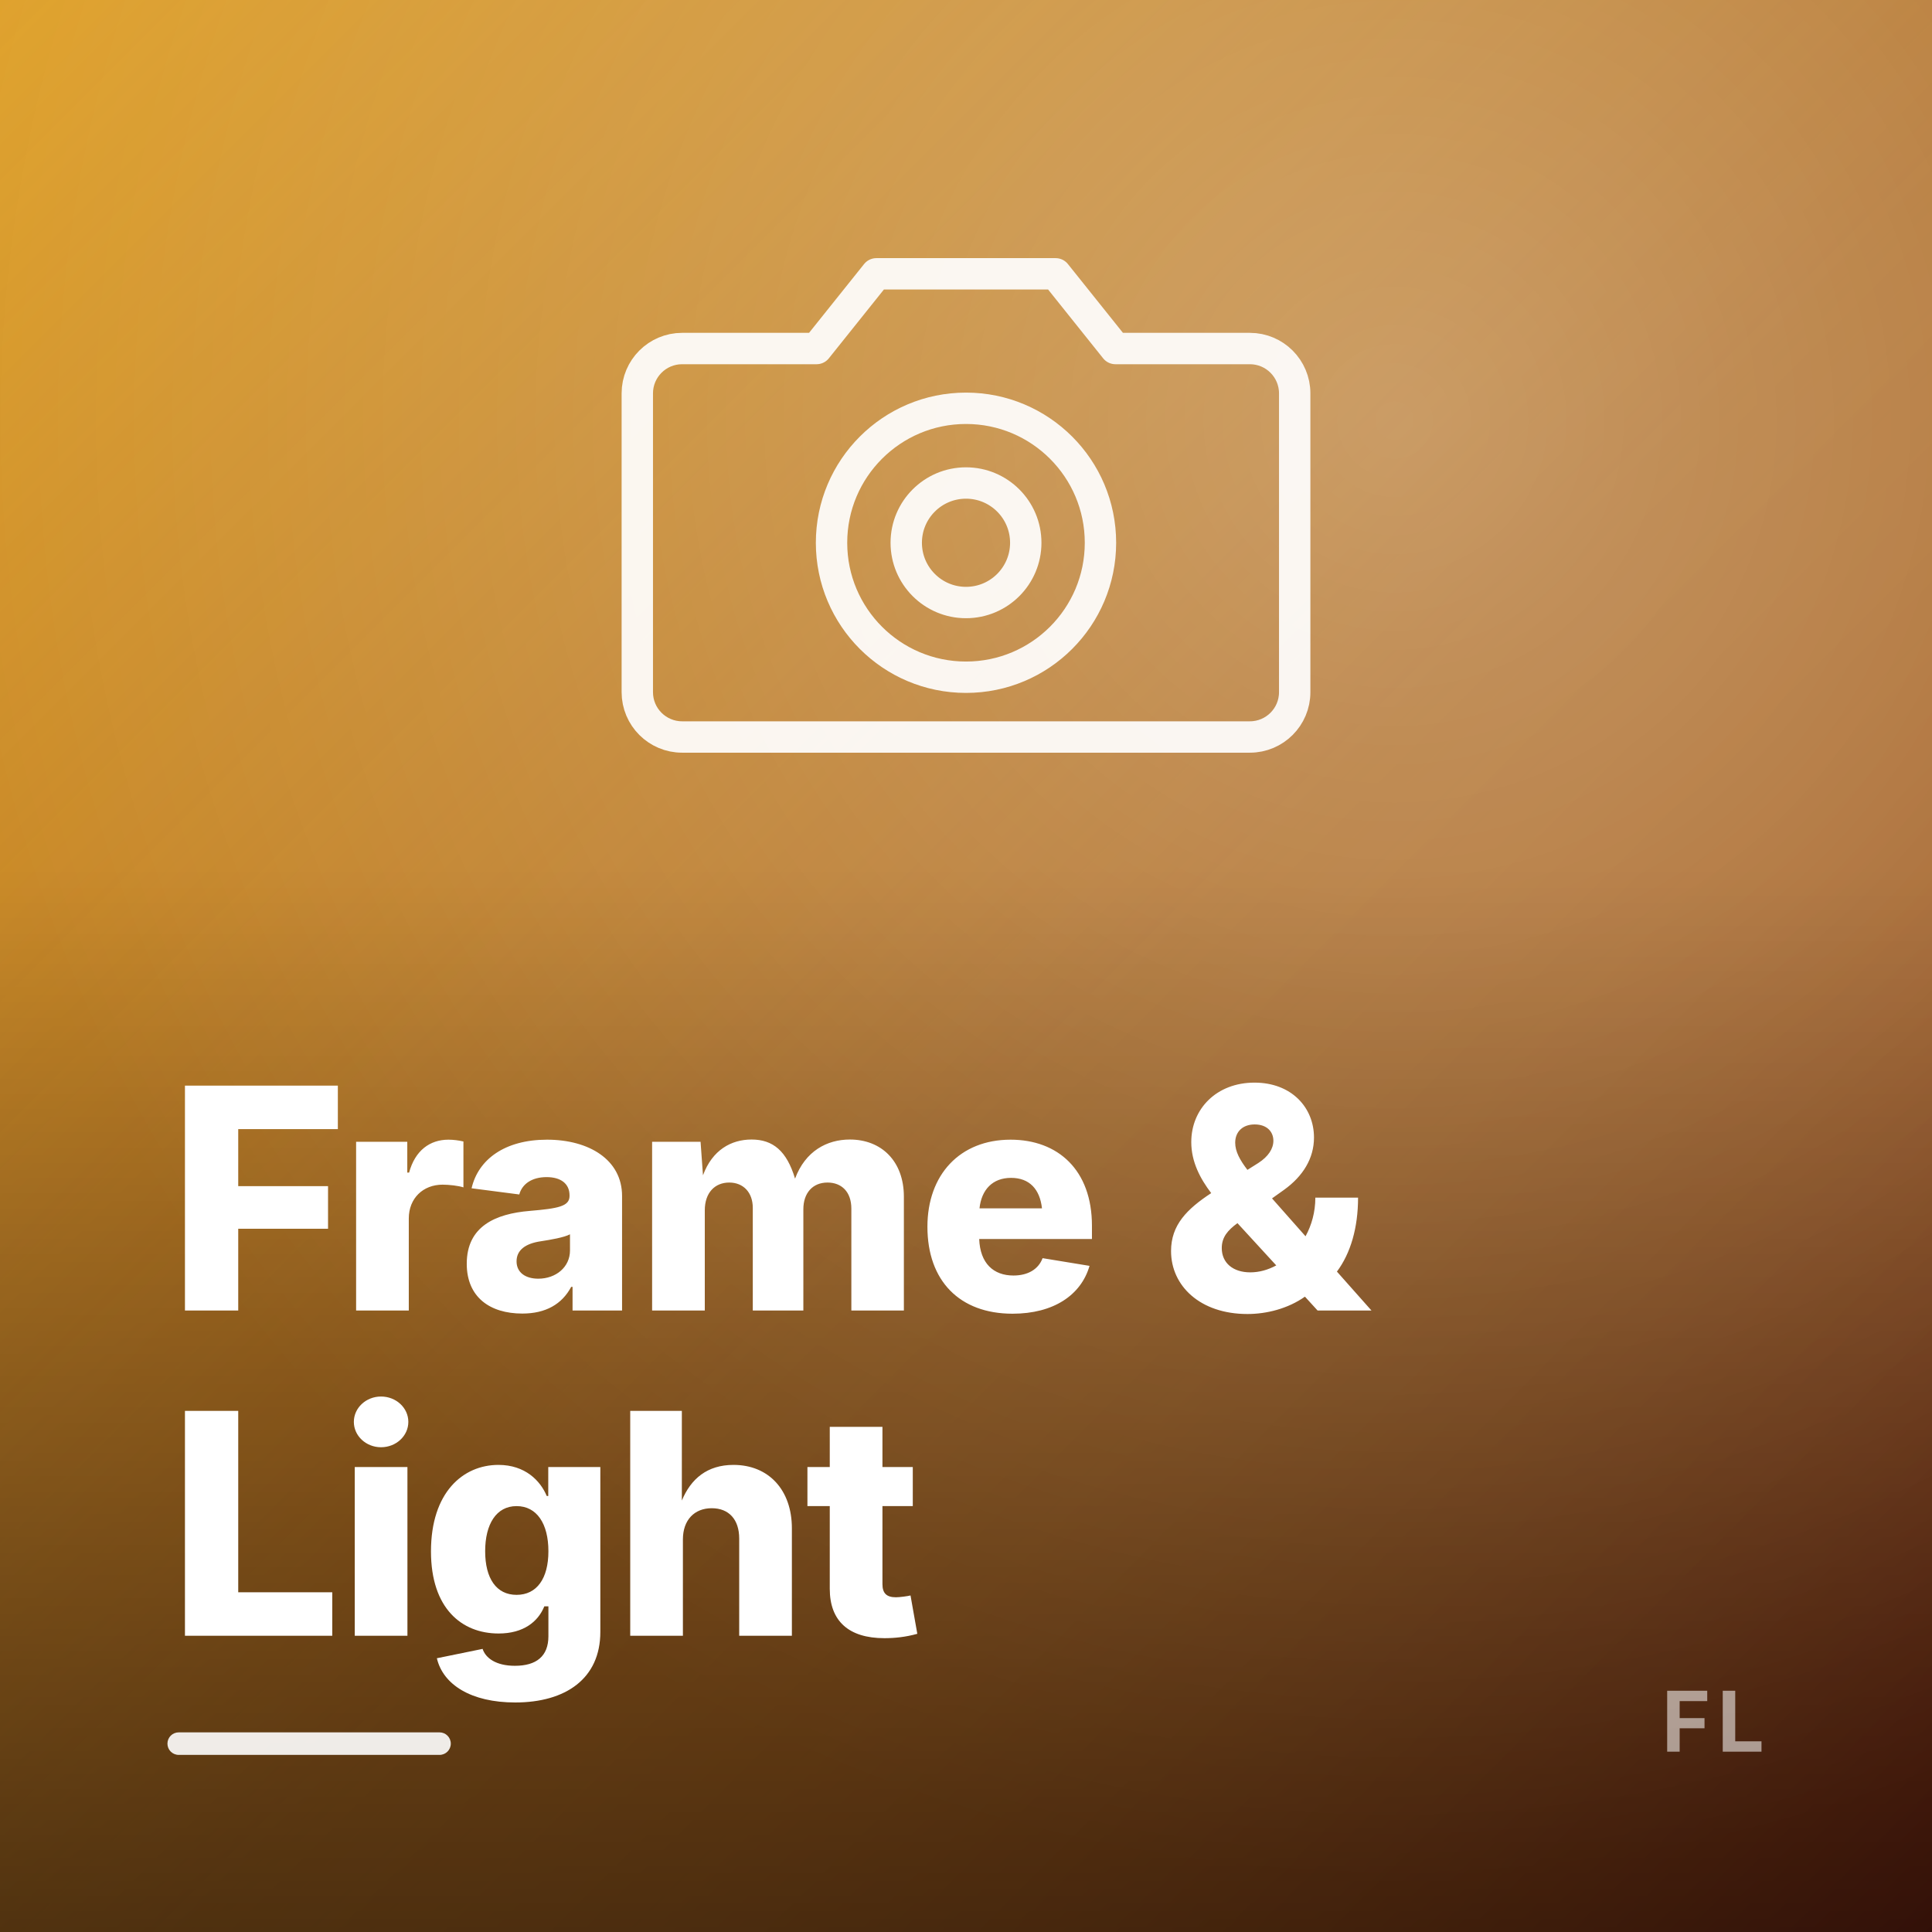
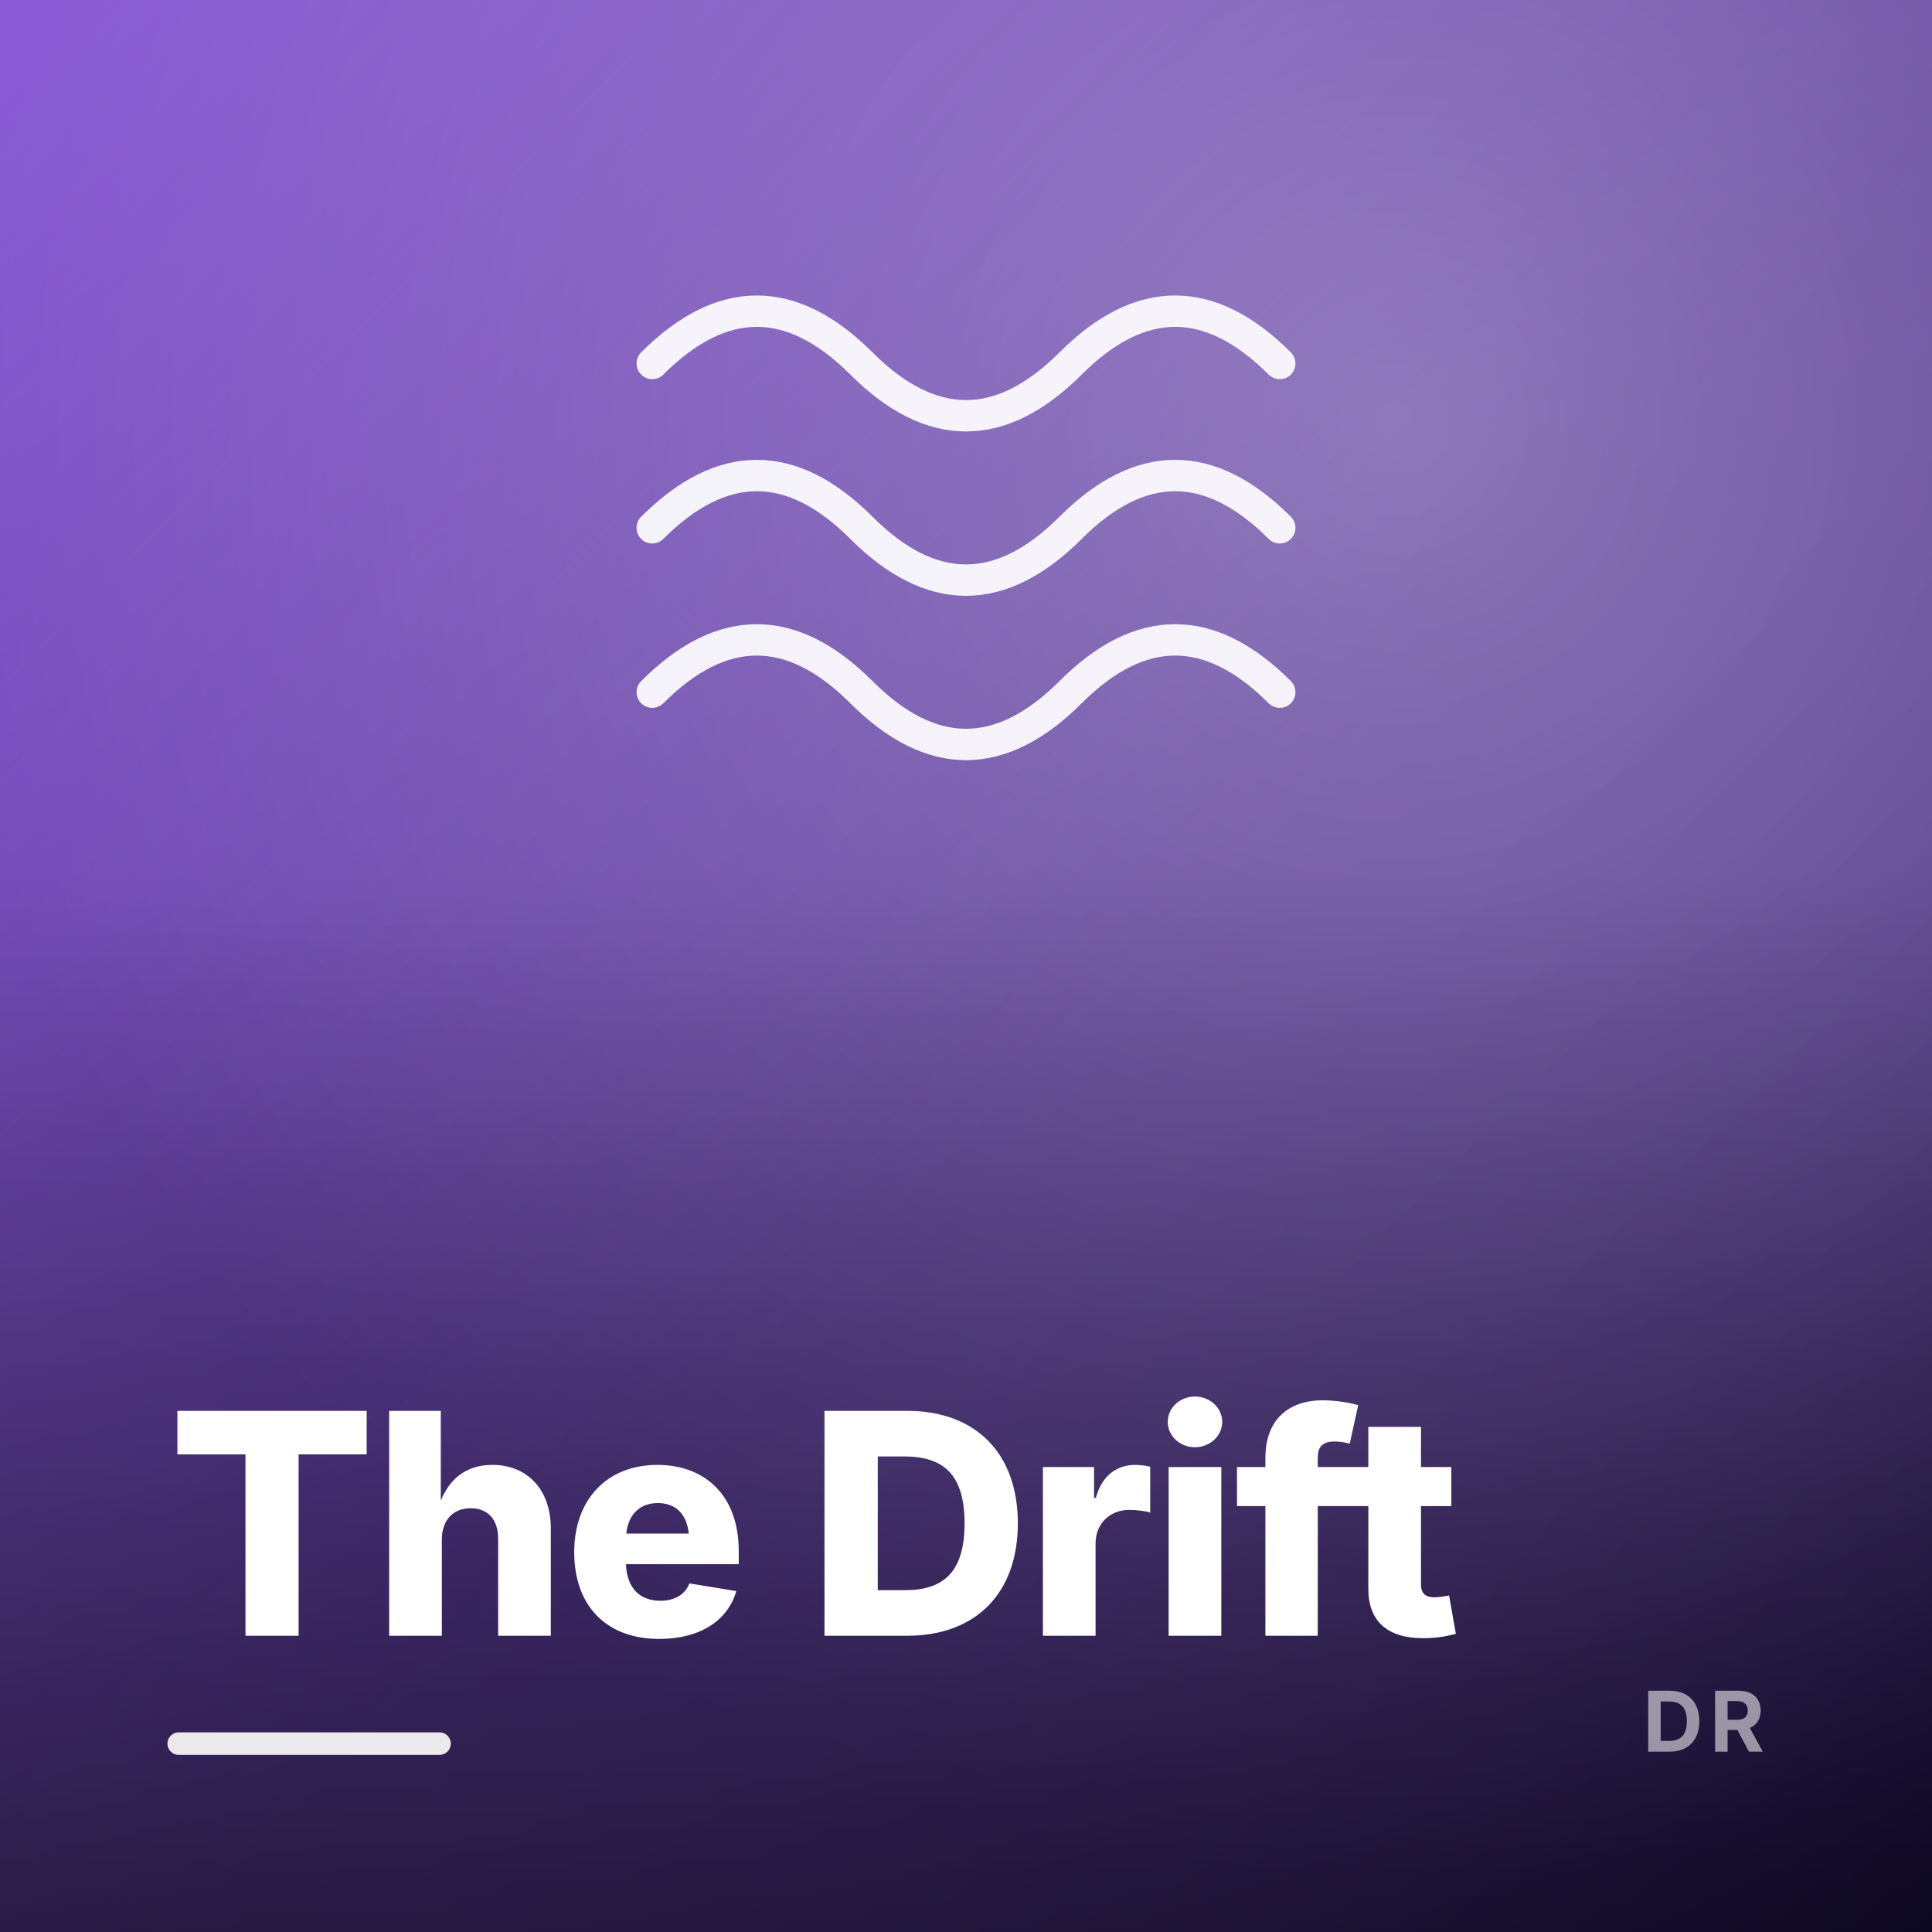
- <svg xmlns="http://www.w3.org/2000/svg" viewBox="0 0 600 600" width="600" height="600" role="img" aria-label="Frame &amp; Light">
+ <svg xmlns="http://www.w3.org/2000/svg" viewBox="0 0 600 600" width="600" height="600" role="img" aria-label="The Drift">
  <defs>
    <linearGradient id="bg" x1="0" y1="0" x2="1" y2="1">
-       <stop offset="0%" stop-color="#E0A32E" />
-       <stop offset="55%" stop-color="#E0A32E" stop-opacity="0.55" />
-       <stop offset="100%" stop-color="#6E2312" />
+       <stop offset="0%" stop-color="#8A5BD6" />
+       <stop offset="55%" stop-color="#8A5BD6" stop-opacity="0.55" />
+       <stop offset="100%" stop-color="#1B1145" />
    </linearGradient>
    <radialGradient id="glow" cx="0.72" cy="0.22" r="0.75">
      <stop offset="0%" stop-color="#FFFFFF" stop-opacity="0.30" />
      <stop offset="100%" stop-color="#FFFFFF" stop-opacity="0" />
    </radialGradient>
    <linearGradient id="shade" x1="0" y1="0" x2="0" y2="1">
      <stop offset="45%" stop-color="#000" stop-opacity="0" />
      <stop offset="100%" stop-color="#000" stop-opacity="0.55" />
    </linearGradient>
  </defs>
-   <rect width="600" height="600" fill="#6E2312" />
+   <rect width="600" height="600" fill="#1B1145" />
  <rect width="600" height="600" fill="url(#bg)" />
  <rect width="600" height="600" fill="url(#glow)" />
  <g transform="translate(300 34) scale(2.32)" fill="none" stroke="#FFFFFF" stroke-opacity="0.92" stroke-width="4.2" stroke-linecap="round" stroke-linejoin="round" color="#FFFFFF">
    <g transform="translate(-50 0)">
-       <path d="M12 32 h18 l8 -10 h24 l8 10 h18 a6 6 0 0 1 6 6 v40 a6 6 0 0 1 -6 6 H12 a6 6 0 0 1 -6 -6 V38 a6 6 0 0 1 6 -6 z" />
-       <circle cx="50" cy="58" r="18" />
-       <circle cx="50" cy="58" r="8" />
+       <path d="M8 34 q14 -14 28 0 t28 0 t28 0" />
+       <path d="M8 56 q14 -14 28 0 t28 0 t28 0" />
+       <path d="M8 78 q14 -14 28 0 t28 0 t28 0" />
    </g>
  </g>
  <rect width="600" height="600" fill="url(#shade)" />
  <text fill="#FFFFFF" font-family="Inter, Helvetica, Arial, system-ui, sans-serif" font-size="96" font-weight="800" letter-spacing="-1.5">
-     <tspan x="52" y="407">Frame &amp;</tspan>
-     <tspan x="52" y="508">Light</tspan>
+     <tspan x="52" y="508">The Drift</tspan>
  </text>
  <rect x="52" y="538" width="88" height="7" rx="3.5" fill="#FFFFFF" opacity="0.9" />
-   <text x="548" y="544" fill="#FFFFFF" opacity="0.55" text-anchor="end" font-family="Inter, Helvetica, Arial, system-ui, sans-serif" font-size="26" font-weight="700" letter-spacing="2">FL</text>
+   <text x="548" y="544" fill="#FFFFFF" opacity="0.55" text-anchor="end" font-family="Inter, Helvetica, Arial, system-ui, sans-serif" font-size="26" font-weight="700" letter-spacing="2">DR</text>
</svg>
